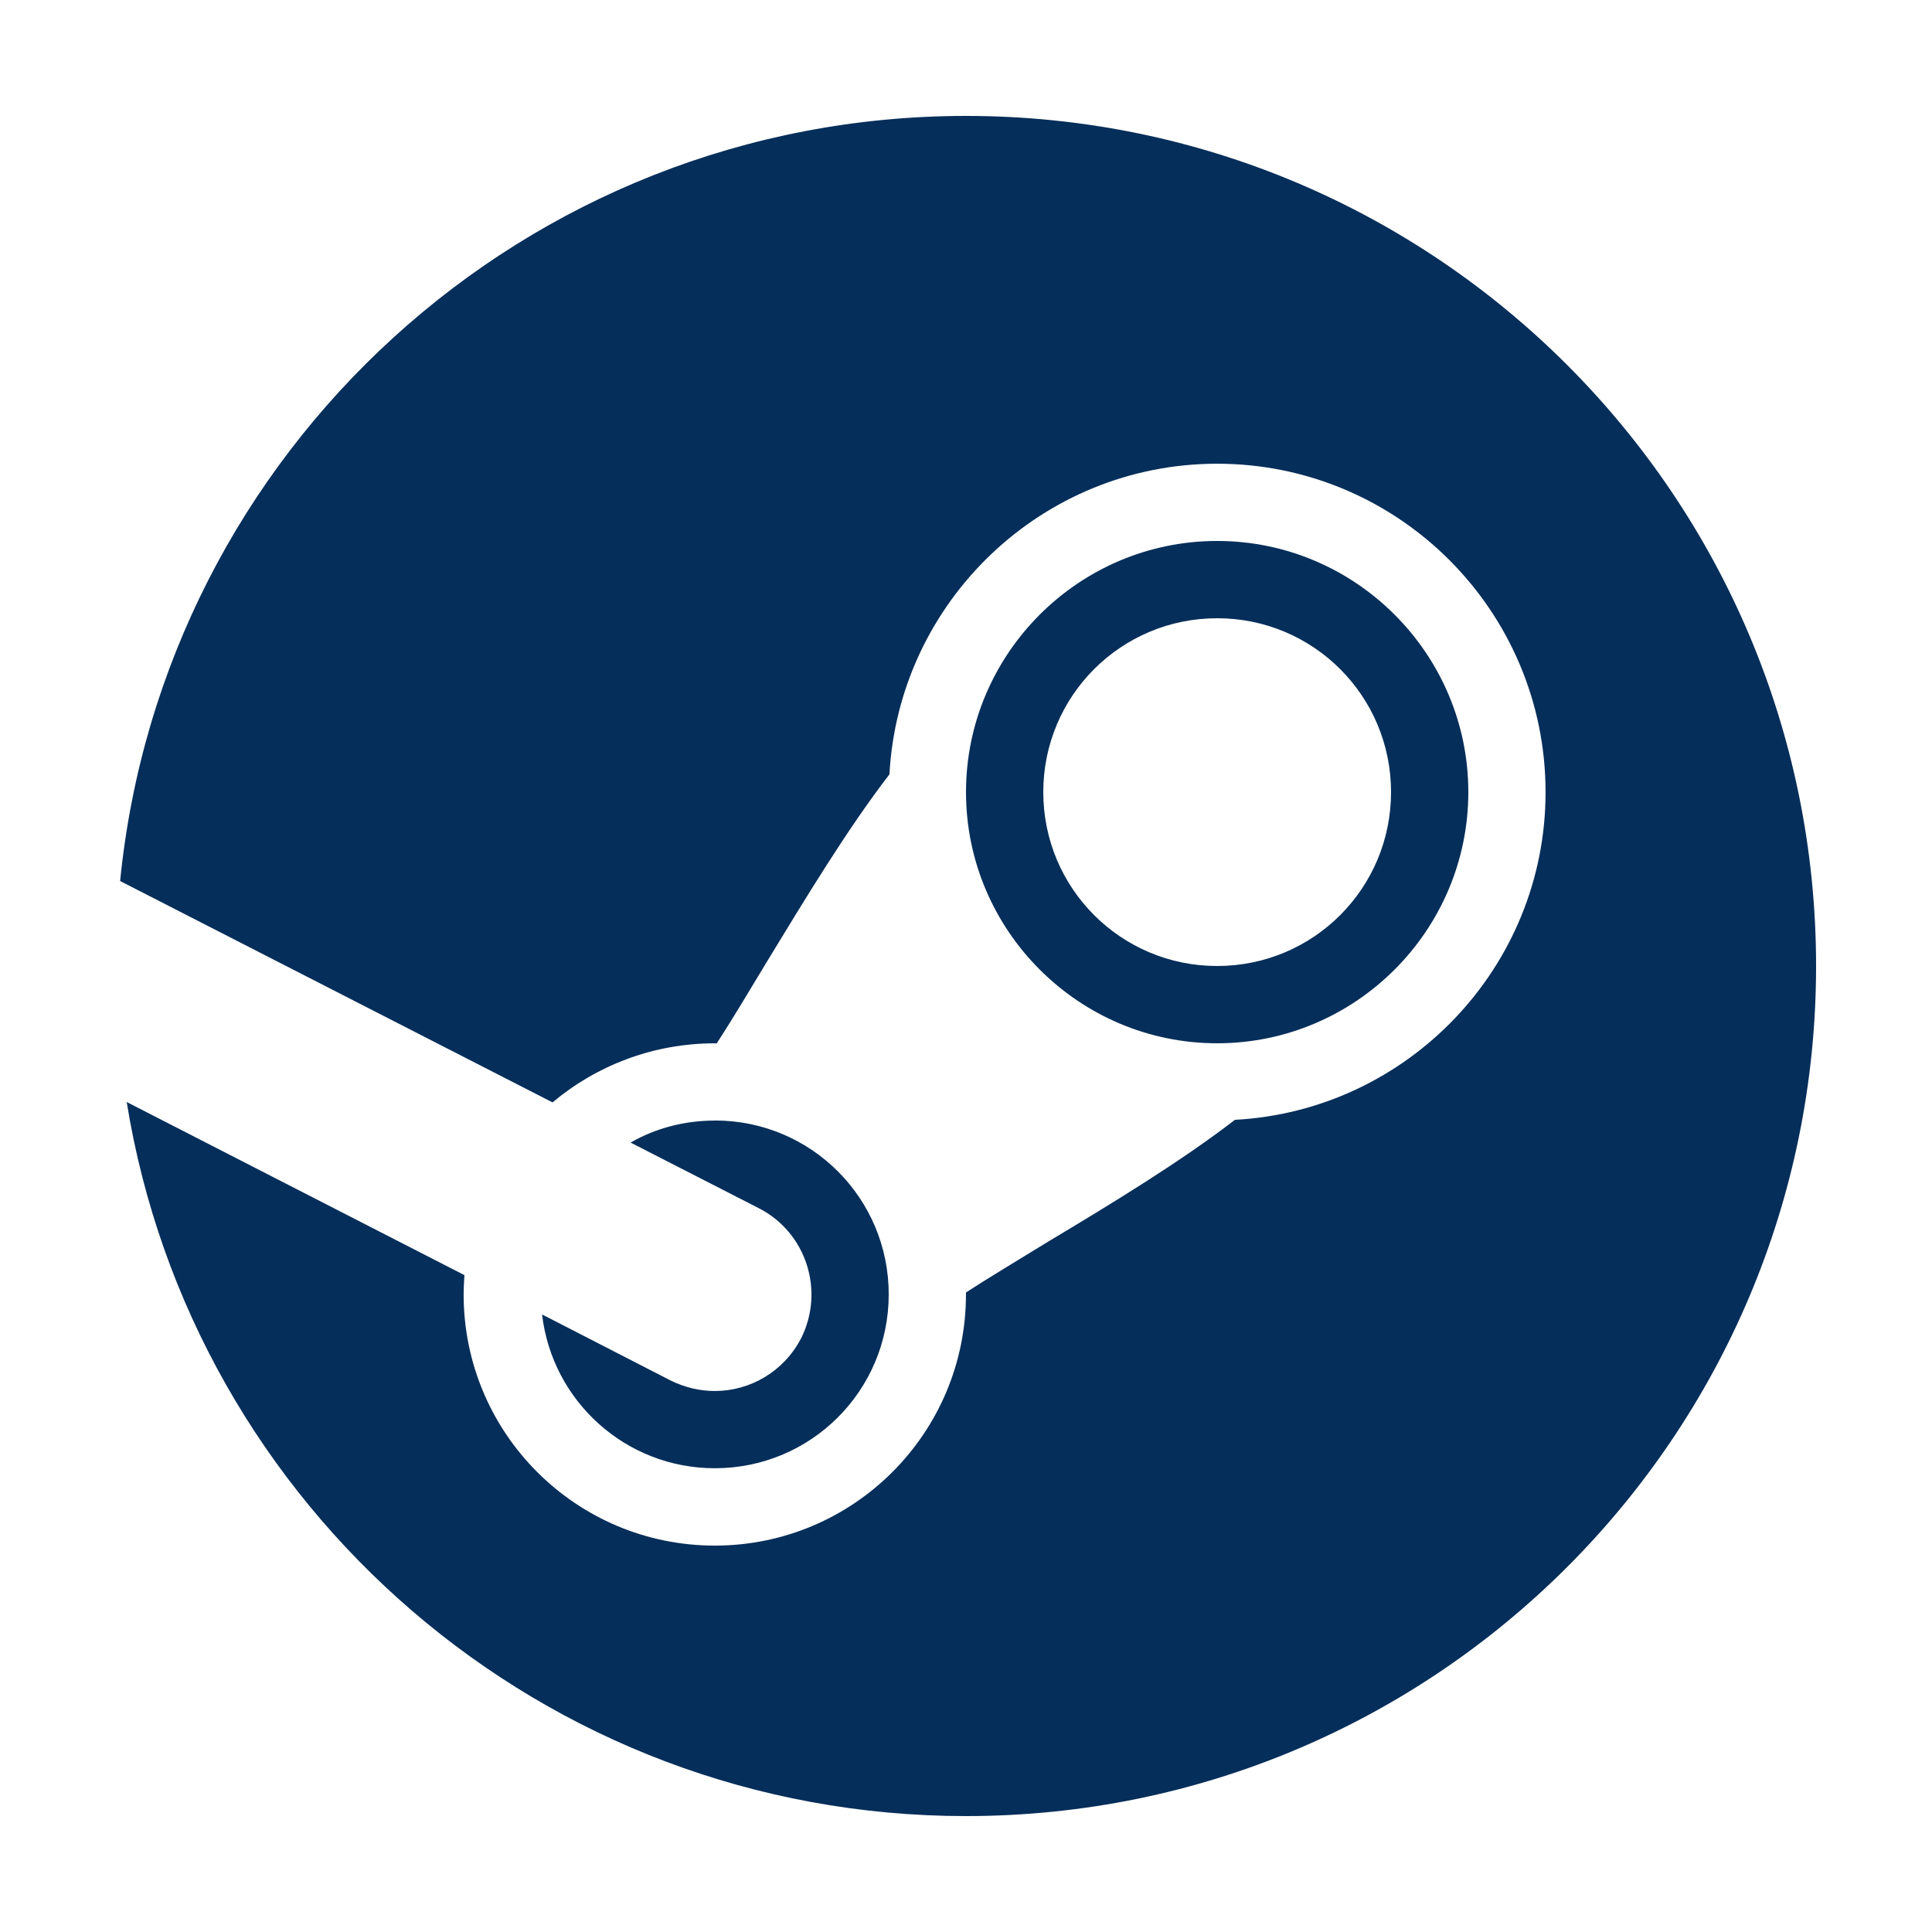
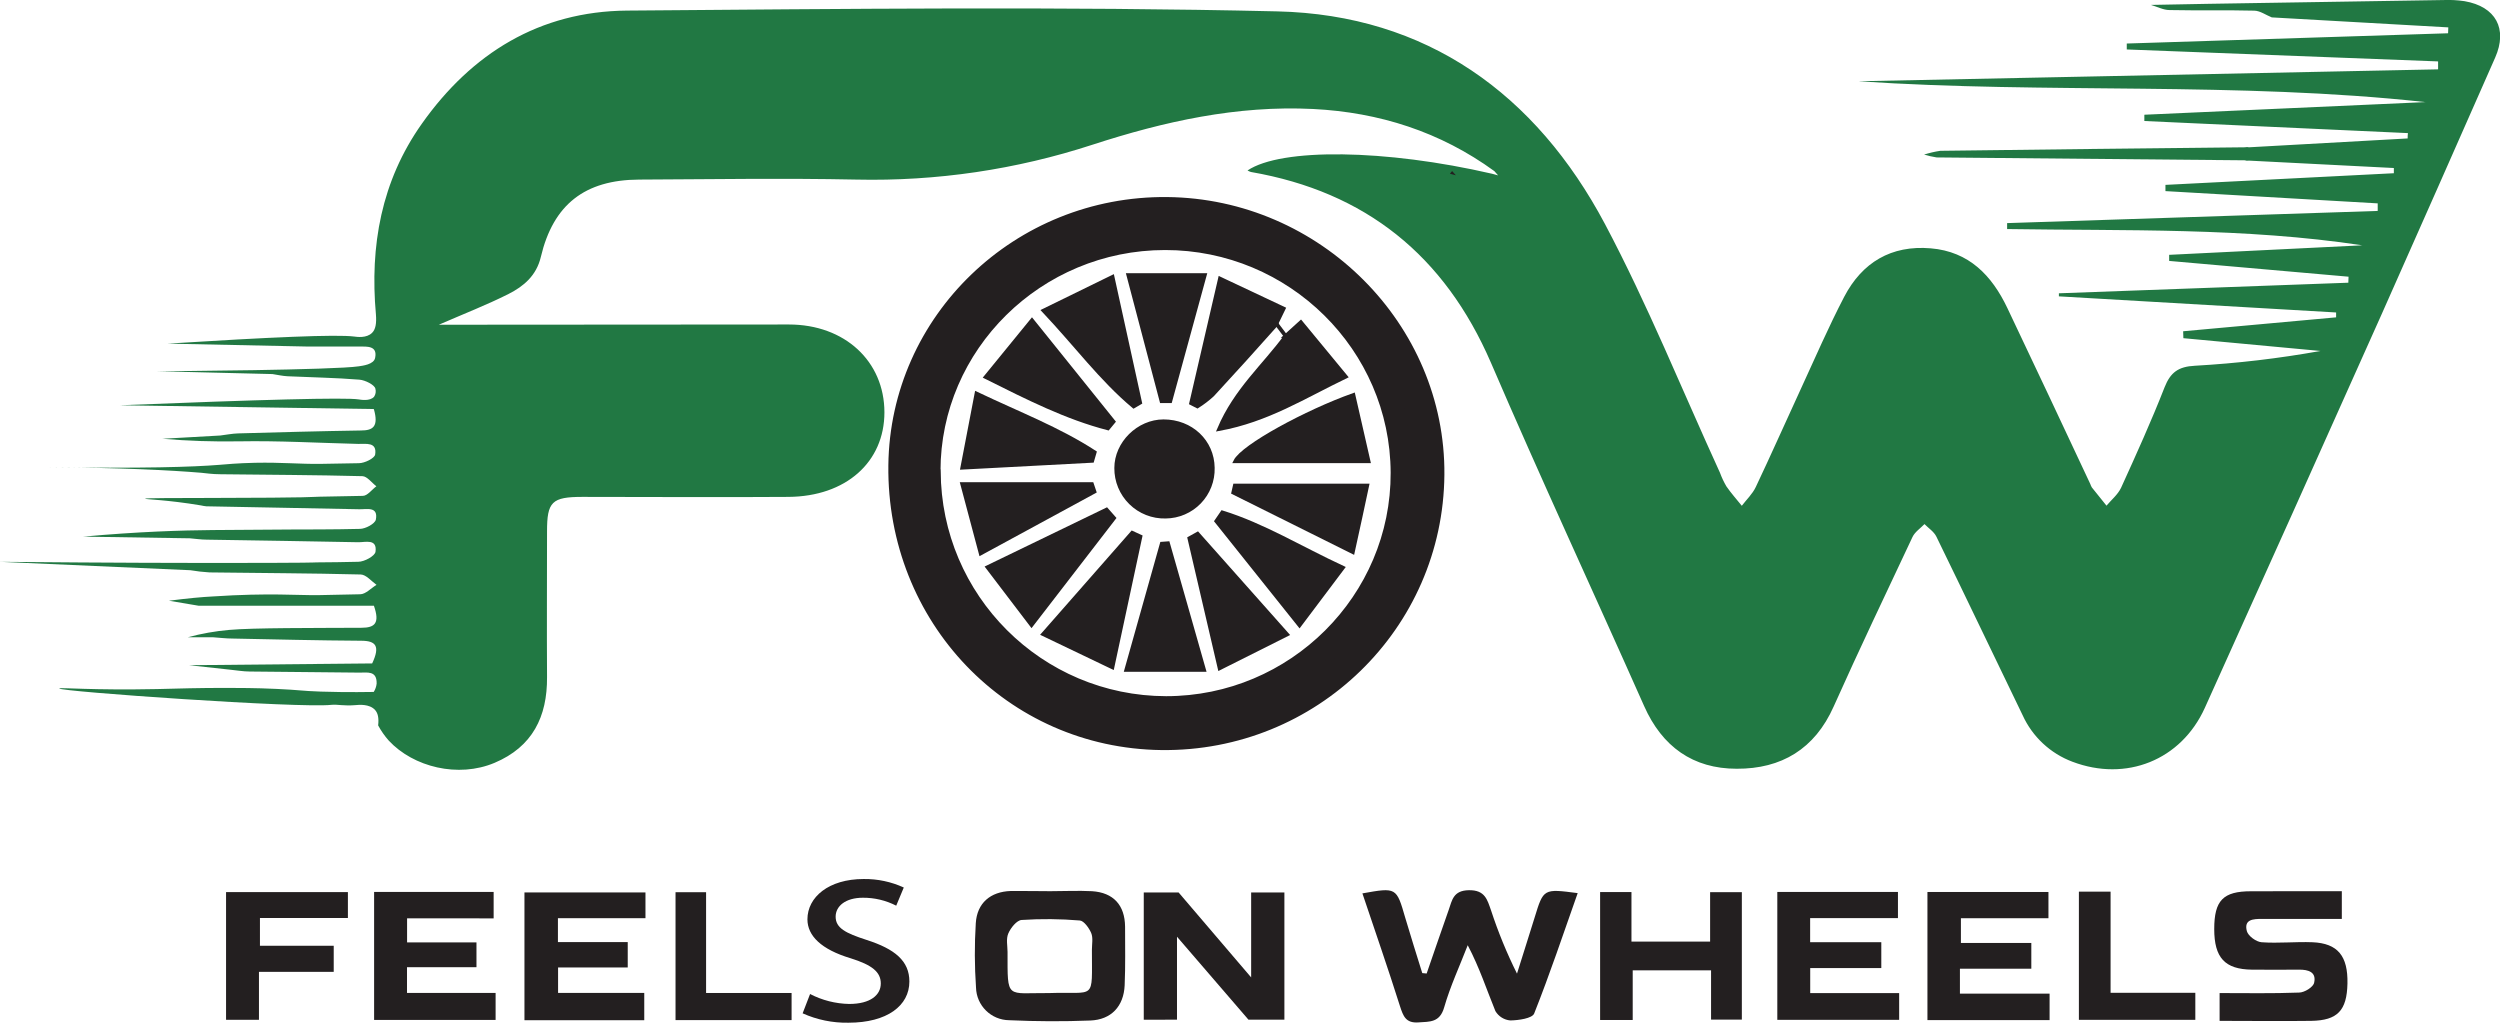
- <svg xmlns="http://www.w3.org/2000/svg" x="0px" y="0px" width="48" height="48" viewBox="0,0,256,256">
-   <g fill="#062e5a" fill-rule="nonzero" stroke="none" stroke-width="1" stroke-linecap="butt" stroke-linejoin="miter" stroke-miterlimit="10" stroke-dasharray="" stroke-dashoffset="0" font-family="none" font-weight="none" font-size="none" text-anchor="none" style="mix-blend-mode: normal">
-     <g transform="scale(5.12,5.12)">
-       <path d="M25,3c-11.41,0 -20.791,8.681 -21.891,19.801l11.191,5.729c1.13,-0.95 2.599,-1.529 4.199,-1.529h0.051c0.39,-0.6 0.839,-1.351 1.309,-2.131c0.98,-1.61 2.08,-3.43 3.16,-4.83c0.24,-4.47 3.95,-8.039 8.48,-8.039c4.69,0 8.5,3.81 8.5,8.5c0,4.53 -3.569,8.24 -8.039,8.48c-1.4,1.08 -3.21,2.18 -4.83,3.15c-0.78,0.48 -1.531,0.928 -2.131,1.318v0.051c0,3.59 -2.91,6.5 -6.5,6.5c-3.59,0 -6.5,-2.91 -6.5,-6.5c0,-0.17 0.01,-0.33 0.02,-0.5l-8.74,-4.48c1.69,10.48 10.771,18.48 21.721,18.48c12.15,0 22,-9.85 22,-22c0,-12.15 -9.85,-22 -22,-22zM31.5,14c-3.58,0 -6.5,2.92 -6.5,6.5c0,3.58 2.92,6.5 6.5,6.5c3.58,0 6.5,-2.92 6.5,-6.5c0,-3.58 -2.92,-6.5 -6.5,-6.5zM31.5,16c2.49,0 4.5,2.01 4.5,4.5c0,2.49 -2.01,4.5 -4.5,4.5c-2.49,0 -4.5,-2.01 -4.5,-4.5c0,-2.49 2.01,-4.5 4.5,-4.5zM18.5,29c-0.79,0 -1.54,0.2 -2.18,0.57l3.32,1.699c1.23,0.63 1.71,2.141 1.09,3.371c-0.45,0.86 -1.32,1.359 -2.23,1.359c-0.39,0 -0.771,-0.09 -1.141,-0.27l-3.33,-1.711c0.26,2.24 2.161,3.98 4.471,3.98c2.49,0 4.5,-2.01 4.5,-4.5c0,-2.49 -2.01,-4.5 -4.5,-4.5z" />
+ <svg xmlns="http://www.w3.org/2000/svg" viewBox="0 0 661.11 270.38">
+   <defs>
+     <style>.cls-1{fill:#217843;}.cls-2,.cls-3{fill:#231f20;}.cls-2{stroke:#231f20;stroke-miterlimit:10;}</style>
+   </defs>
+   <g id="Layer_2" data-name="Layer 2">
+     <g id="Layer_1-2" data-name="Layer 1">
+       <path class="cls-1" d="M100,191.83c.22-2-.07-3.24-.81-4.07-1.49-1.68-4.37-1.37-5.11-1.3-3.22.28-4.85-.24-6.42-.07-8.34.94-72-3.52-72-4.33,0-.31,8.92.52,25.84.16,5.78-.12,10.78-.34,19.49-.3,6.77,0,10.72.19,12.18.26,6.33.29,6.3.52,11.66.71,6.88.24,14,.09,14,.09h0a5.15,5.15,0,0,0,.77-2.21c.09-3.52-2.53-2.87-4.57-2.9-9.67-.13-19.33-.16-29-.29-1.72,0-3.43-.32-5.14-.48L50,175.91l48.42-.47c2.12-4.54,1.07-6-2.94-6-11.33-.07-22.66-.35-34-.58-1.73,0-3.46-.23-5.19-.34l-6.63,0a62.51,62.51,0,0,1,10.9-1.94c6.51-.58,22.45-.5,35-.57,3.63,0,4.91-1.25,3.32-5.82H52.57l-7.9-1.33c4.91-.64,8.91-1,11.56-1.13,15.13-1,22.58-.26,28-.35q5.48-.09,11-.23c1.46,0,2.89-1.62,4.34-2.49-1.39-1-2.76-2.7-4.18-2.74-13.33-.34-26.66-.37-40-.55a48.57,48.57,0,0,1-5.07-.58L0,148.57c6.59.06,32,.29,55.26.3,28.9,0,27.65-.14,28.41-.15,3.69,0,7.39-.09,11.08-.16,1.61,0,4.4-1.54,4.55-2.65.49-3.55-2.69-2.48-4.59-2.52-13.33-.28-26.65-.45-40-.68-1.51,0-3-.24-4.52-.36L22,141.91c14.6-1.33,26.15-1.67,34.16-1.74C74.92,140,84.29,140,84.62,140c3.51,0,7-.07,10.53-.14,1.5,0,4-1.36,4.24-2.44.69-3.57-2.4-2.71-4.36-2.75-13.49-.29-27-.5-40.47-.78a11.57,11.57,0,0,1-1.44-.24c-9-1.51-14.79-1.58-14.79-1.77s8.6-.18,17.16-.2c28.88-.06,26.35-.29,29-.33,3.82-.06,7.63-.13,11.45-.22,1.22,0,2.4-1.66,3.59-2.54-1.23-.93-2.44-2.63-3.69-2.67-12.5-.32-25-.36-37.49-.51-2.36,0-3.92-.29-5.16-.39-8-.66-20.66-1.34-41.54-1.48,26.47.38,39.41-.06,46.26-.61,1.69-.14,4.94-.45,9.55-.55,7.06-.14,11.85.36,17.29.29q5.08-.06,10.15-.18c1.52,0,4.16-1.3,4.31-2.3.53-3.39-2.42-2.75-4.46-2.8-10.49-.26-21-.87-31.48-.68a199.49,199.49,0,0,1-20.3-.68l15.26-.86c1.58-.19,3.15-.51,4.73-.56,10.82-.3,21.65-.6,32.47-.77,3.19,0,4.76-1,3.43-5.67l-67.21-1c37.41-1.5,59.68-2.1,63.17-1.55.53.08,3,.55,4.1-.7a2.56,2.56,0,0,0,.35-2.12c-.17-1-2.69-2.28-4.22-2.4-6.3-.51-12.64-.6-19-.9-1.35-.07-2.69-.38-4-.58l-30.41-.75c3.32,0,46.77-.32,53.23-1.3,1-.16,4-.48,4.33-2.23.67-3.25-2.1-3-4.27-3-4.54,0-9.09,0-13.63,0l-37-.77C71.34,89.17,89,88.39,93.69,89c.68.09,3.25.49,4.72-1,.9-.9,1.19-2.44,1-4.85-1.63-18.11,1.41-35.25,12.13-50.41C124.75,14.05,142.72,3,165.79,2.8c57.33-.44,114.68-1.13,172,.21,39.46.92,68.36,21.84,86.63,56.23C435.71,80.53,444.76,103,454.83,125a22.5,22.5,0,0,0,1.7,3.61c1.24,1.8,2.71,3.44,4.08,5.14,1.25-1.64,2.83-3.13,3.69-4.95,4.07-8.58,7.91-17.27,11.89-25.89,3.77-8.17,7.34-16.44,11.49-24.41,4.75-9.1,12.44-13.72,22.9-12.83,10.12.85,16.15,7.18,20.24,15.76,7.38,15.49,14.64,31,21.95,46.57a4.34,4.34,0,0,0,.41.9c1.27,1.62,2.57,3.22,3.87,4.82,1.31-1.56,3-2.93,3.85-4.72,4-8.79,8-17.61,11.51-26.59,1.56-3.94,3.64-5.46,8-5.69a273.89,273.89,0,0,0,33.22-3.91l-36.25-3.38-.06-1.83,40.45-3.68c0-.43,0-.86,0-1.29l-73.31-4.26c0-.27,0-.54,0-.81L621,74.76l.06-1.59L573.62,69V67.39l51.07-2.52c-31.18-4.72-62.59-3.8-93.92-4.3V59l98-3.22v-2l-56.13-3.24,0-1.65,60.4-3.08c0-.46,0-.92,0-1.38l-39.2-2V39l42.85-2.39c0-.47,0-.94.07-1.41L567.06,32l0-1.66L641.39,27c-49.89-5.44-100-2.16-149.95-5.51l153.3-3.15,0-2.1-82.33-3.16c0-.52,0-1,0-1.57L647.38,8.8l.06-1.56L600.76,4.6c-1.54-.62-3.06-1.74-4.61-1.78-7.47-.19-14.95,0-22.42-.16-1.66,0-3.29-.89-4.94-1.36Q583.52,1,598.25.78q24-.4,48-.77a29.39,29.39,0,0,1,5.47.3c8.27,1.42,11.48,7.3,8.11,14.93q-15,34.05-30.11,68.06-23.23,52-46.67,103.9c-6.28,13.86-20.83,19.61-35,14.24a23.57,23.57,0,0,1-13.18-12.31c-7.62-15.74-15.15-31.52-22.81-47.23-.64-1.31-2.08-2.22-3.14-3.31-1.08,1.12-2.53,2.07-3.17,3.41-7,14.9-14.12,29.79-20.85,44.84-5,11.24-13.84,16.5-25.64,16.45-11.56,0-19.72-5.84-24.48-16.58-13.45-30.28-27.41-60.34-40.5-90.77C382,67.56,361.13,50.75,330.8,45.48a4,4,0,0,1-.9-.4c8.91-6,36.5-5.65,64.69.87l1.58.43-1-1.13c-14.29-10.4-30.46-15.55-47.94-16.43-20.08-1-39.39,3.29-58.33,9.45a187.67,187.67,0,0,1-62.42,9.22c-19.15-.4-38.31-.09-57.46,0-14.36.06-22.72,6.59-26,20.46-1.16,4.92-4.53,7.77-8.56,9.8-5.7,2.87-11.68,5.19-18.41,8.12h5.63q43.47,0,86.94-.06c14.76,0,25.25,9.72,25.26,23.23,0,13.15-10.17,22.26-25.4,22.36-18.15.13-36.3,0-54.46,0-8.09,0-9.37,1.28-9.36,9.17,0,12.83-.08,25.65,0,38.47.09,10.52-3.88,18.46-13.86,22.68-9.63,4.07-21.48,1.14-28-5.88A21.06,21.06,0,0,1,100,191.83Z" />
+       <path class="cls-2" d="M308.64,52.61c40.17.4,73.16,33.44,72.82,72.94-.34,40.44-33.61,72.79-74.33,72.3-40.48-.49-72.19-33.57-71.71-74.81C235.88,83.76,268.67,52.22,308.64,52.61ZM374,124.84c0-36.54-29.31-65.15-66.87-65.17-35.05,0-64.44,29.16-64.59,64.14-.15,36.82,29.16,66.84,65.31,66.88A65.5,65.5,0,0,0,374,124.84Z" />
+       <path class="cls-3" d="M377.27,257.44c1.94-5.61,3.85-11.22,5.83-16.82.9-2.56,1.19-5.14,5.33-5.21,4.31-.08,4.88,2.57,5.86,5.31a124,124,0,0,0,6.87,16.75c1.56-5,3.14-9.9,4.67-14.86,2.34-7.62,2.32-7.62,11.38-6.43-3.79,10.73-7.36,21.4-11.51,31.84-.52,1.29-4.13,1.8-6.31,1.83a5.09,5.09,0,0,1-3.94-2.47c-2.31-5.64-4.18-11.46-7.32-17.42-2.11,5.46-4.61,10.81-6.22,16.41-1.16,4.07-3.79,3.79-6.84,4-3.33.23-4-1.67-4.86-4.31-3.16-10-6.59-19.86-9.93-29.81,9-1.61,9-1.6,11.32,6.42,1.44,4.9,3,9.77,4.51,14.66Z" />
+       <path class="cls-3" d="M277.76,235.67c3.66,0,7.34-.19,11,0,5.68.36,8.71,3.69,8.76,9.39,0,5.17.11,10.34-.11,15.49-.25,5.56-3.53,9.1-9.08,9.32-7.15.28-14.33.25-21.47-.08a8.86,8.86,0,0,1-8.76-8.65,129.7,129.7,0,0,1-.06-17c.33-5.33,3.86-8.34,9.24-8.52C270.76,235.58,274.26,235.67,277.76,235.67Zm-.31,26.94c12.48-.44,11.28,2.27,11.3-11.45,0-1.49.35-3.15-.19-4.43s-1.91-3.22-3-3.31a102.82,102.82,0,0,0-15.4-.14c-1.29.09-2.87,2.07-3.51,3.54s-.22,3.26-.21,4.92C266.45,264.51,266,262.52,277.45,262.61Z" />
+       <path class="cls-3" d="M619.28,235.68V243c-7.16,0-14.14,0-21.11,0-2.33,0-4.83.11-4,3.24.34,1.28,2.47,2.83,3.89,2.93,4.46.33,9-.18,13.47,0,6.69.29,9.39,3.64,9.24,10.92-.15,7.12-2.61,9.76-9.57,9.87-8,.11-16,0-24.24,0v-7.35c7,0,14,.14,21-.13,1.44,0,3.76-1.44,4-2.6.65-2.84-1.56-3.49-4-3.46-4.16.06-8.33,0-12.49,0-7.12-.1-9.93-3.15-9.93-10.73s2.35-10,9.72-10C603.17,235.66,611.12,235.68,619.28,235.68Z" />
+       <path class="cls-3" d="M509.7,235.88h32v6.94H518.55v6.54h18.62v6.81H518.29v6.59H542v7H509.7Z" />
+       <path class="cls-3" d="M497.5,249.16V256H478.7v6.62h23.52v7.07H470V235.87H501.9v6.92H478.68v6.37Z" />
+       <path class="cls-3" d="M452.48,256.6H431.76v13.13h-8.62V235.9h8.29V249h20.8V235.93h8.39v33.7h-8.14Z" />
+       <path class="cls-3" d="M549.75,235.79h8.38v26.75h22.41v7.15H549.75Z" />
+       <path class="cls-1" d="M594.57,38.94V42.4q-41.24-.37-82.46-.77a26.7,26.7,0,0,1-3.3-.75,27.19,27.19,0,0,1,4.3-1Q553.84,39.36,594.57,38.94Z" />
+       <path class="cls-3" d="M384,45.23l1,1.13-1.58-.42Z" />
+       <path class="cls-2" d="M374,124.84a65.5,65.5,0,0,1-66.15,65.85c-36.15,0-65.46-30.06-65.31-66.88.15-35,29.54-64.17,64.59-64.14C344.64,59.69,374,88.3,374,124.84Zm-125.74-.24a60.23,60.23,0,0,0,60.12,60c33.08,0,60-26.86,59.87-59.61S341.13,65.6,308.09,65.62,248.18,92.18,248.21,124.6Z" />
+       <path class="cls-2" d="M320.71,123.72a12.56,12.56,0,0,1-12.46,12.89,12.74,12.74,0,0,1-13.07-12.85c0-6.54,5.85-12.34,12.51-12.35C315,111.41,320.63,116.74,320.71,123.72Z" />
+       <path class="cls-2" d="M340,88.84l4-3.63c3.84,4.67,7.57,9.18,11.87,14.39-11,5.29-20.67,11.51-33.49,13.86,4.4-10.38,12-16.81,17.68-24.62Z" />
+       <path class="cls-2" d="M316.7,141.14l23.66,26.63-17.84,8.95c-2.82-12.07-5.42-23.22-8-34.37Z" />
+       <path class="cls-2" d="M275.86,167.7l23.54-26.81,2.18,1-7.41,34.58Z" />
+       <path class="cls-2" d="M323.23,135.5c10.9,3.38,20.67,9.42,31.88,14.63l-11.46,15.23-22-27.55Z" />
+       <path class="cls-2" d="M260.66,99.7c4.09-5,7.8-9.55,12.24-15l21.56,26.81L293,113.28C282,110.43,271.81,105.27,260.66,99.7Z" />
+       <path class="cls-2" d="M357.9,104.45c1.42,6.2,2.74,12,4,17.52H326.67C328.63,118,345.48,108.87,357.9,104.45Z" />
+       <path class="cls-2" d="M288.83,121.86l-34.36,1.82c1.33-7,2.47-12.87,3.76-19.6,11.11,5.3,21.73,9.35,31.25,15.54C289.26,120.37,289.05,121.12,288.83,121.86Z" />
+       <path class="cls-2" d="M318.4,177.15H297.84c3.29-11.68,6.34-22.53,9.39-33.37l1.63-.12C312,154.5,315,165.34,318.4,177.15Z" />
+       <path class="cls-2" d="M294.6,137l-21.82,28.29L261.14,150l31.49-15.24Z" />
+       <path class="cls-2" d="M337.59,85.7C332,92,326.35,98.23,320.65,104.41a28,28,0,0,1-4,3.06l-1.66-.85c2.46-10.64,4.93-21.28,7.63-32.94l16.83,7.93-1.94,4Z" />
+       <path class="cls-2" d="M294.2,73.22c2.65,12.06,5,22.66,7.3,33.26l-1.71,1c-8.59-7.19-15.26-16.27-23.82-25.34Z" />
+       <path class="cls-2" d="M298.38,72.74H318.6l-9.13,33.35-2.31,0C304.32,95.26,301.47,84.47,298.38,72.74Z" />
+       <path class="cls-2" d="M357.74,146l-31.61-15.74.42-1.85h35C360.42,133.77,359.18,139.46,357.74,146Z" />
+       <path class="cls-2" d="M289.42,130l-30.08,16.34c-1.74-6.55-3.24-12.18-4.88-18.32h34.29Z" />
+       <path class="cls-2" d="M337.59,85.7l-.06-.11c.81,1.09,1.62,2.17,2.44,3.25h0Z" />
+       <path class="cls-3" d="M302.46,269.66V236h9.21l19.19,22.47V236h8.79v33.65h-9.5l-18.9-21.94v21.94Z" />
+       <path class="cls-3" d="M170.69,236v6.81H147.54v6.32H166v6.71H147.58v6.73h22.79v7.22H138.69V236Z" />
+       <path class="cls-3" d="M107.65,242.84v6.38H126v6.55H107.63v6.81h23.43v7.14H98.93V235.86h31.61v7Z" />
+       <path class="cls-3" d="M88.25,250.1V257H68.48v12.68h-8.7V235.91H92v6.85H68.74v7.34Z" />
+       <path class="cls-3" d="M209.33,269.76H178.64V235.94h8.08v26.65h22.61Z" />
+       <path class="cls-3" d="M214.22,262.86a23.43,23.43,0,0,0,10.33,2.63c5.7,0,8.37-2.41,8.37-5.41s-2.23-4.88-8-6.68c-7.75-2.33-11.4-5.94-11.4-10.29,0-5.86,5.61-10.66,14.87-10.66A24.68,24.68,0,0,1,239,234.7l-2,4.8a19.07,19.07,0,0,0-8.81-2.1c-4.63,0-7.21,2.25-7.21,5,0,3,2.58,4.35,8.19,6.16,7.48,2.4,11.31,5.55,11.31,11,0,6.38-5.88,10.89-16.12,10.89a28.32,28.32,0,0,1-12.11-2.48Z" />
    </g>
  </g>
</svg>
